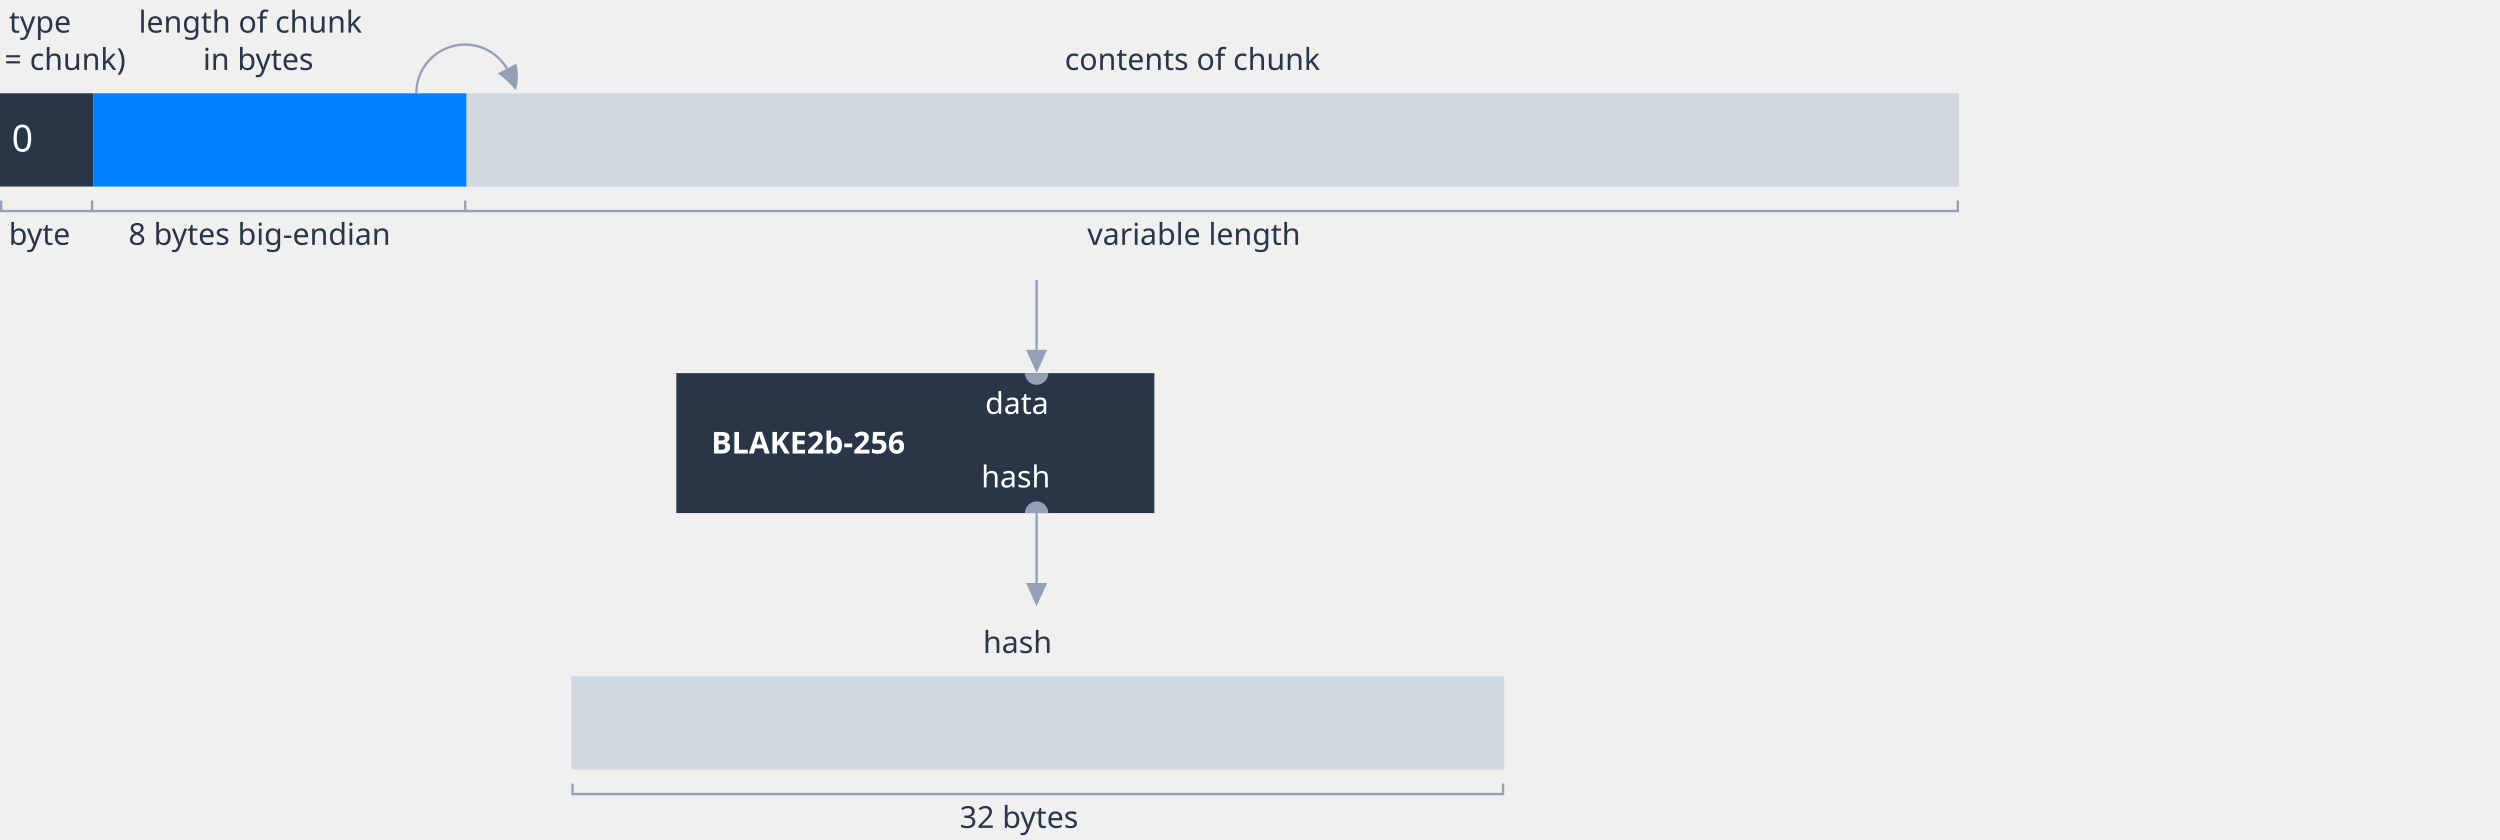
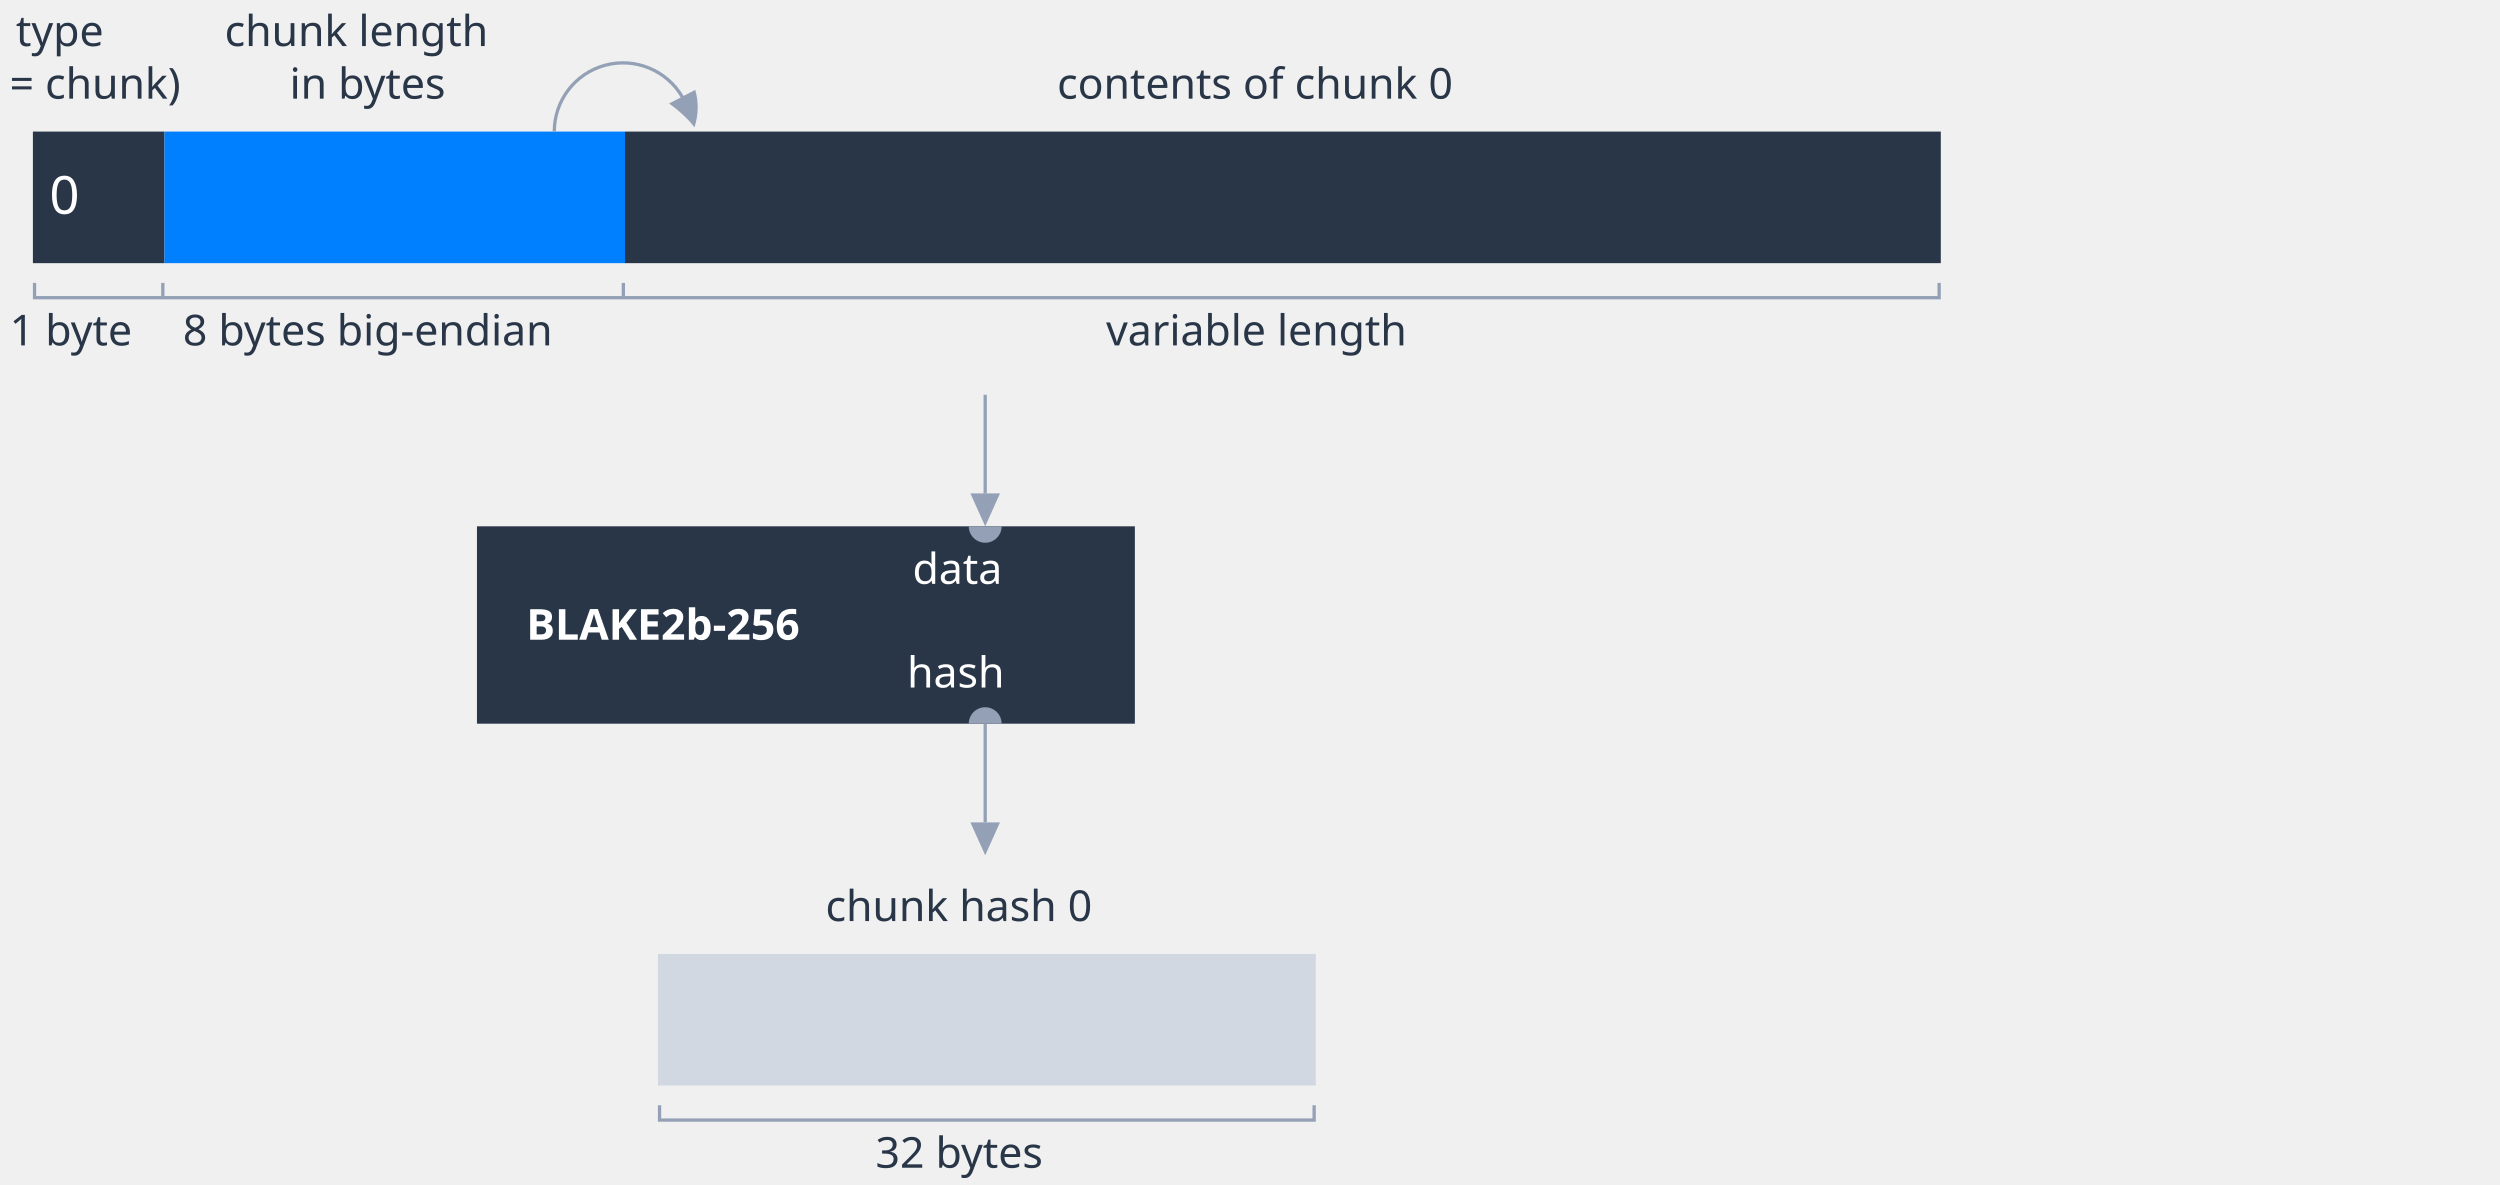
- <svg xmlns="http://www.w3.org/2000/svg" xmlns:xlink="http://www.w3.org/1999/xlink" width="1072" height="360" viewBox="0 0 1072 360" version="1.1" id="svg6" style="enable-background:new">
+ <svg xmlns="http://www.w3.org/2000/svg" xmlns:xlink="http://www.w3.org/1999/xlink" width="760" height="360" viewBox="0 0 760 360" version="1.1" id="svg6" style="enable-background:new">
  <defs id="defs2">
    <linearGradient id="linearGradient14597">
      <stop style="stop-color:#ffffff;stop-opacity:1;" offset="0" id="stop14593" />
      <stop style="stop-color:#ffffff;stop-opacity:0;" offset="1" id="stop14595" />
    </linearGradient>
    <linearGradient xlink:href="#linearGradient21451" id="linearGradient21453" x1="1025" y1="160" x2="1072" y2="160" gradientUnits="userSpaceOnUse" gradientTransform="translate(0,-220)" />
    <linearGradient id="linearGradient21451">
      <stop style="stop-color:#007fff;stop-opacity:1;" offset="0" id="stop21447" />
      <stop style="stop-color:#007fff;stop-opacity:0;" offset="1" id="stop21449" />
    </linearGradient>
    <linearGradient xlink:href="#linearGradient14597" id="linearGradient14599" x1="1072" y1="-19" x2="1025" y2="-19" gradientUnits="userSpaceOnUse" gradientTransform="matrix(2.06383,0,0,1,-1140.426,500)" />
  </defs>
  <g id="layer1" transform="translate(0,-140)" style="display:inline">
    <text xml:space="preserve" style="color:#000000;font-style:normal;font-variant:normal;font-weight:normal;font-stretch:normal;font-size:9px;line-height:1;font-family:'Source Sans Pro';-inkscape-font-specification:'Source Sans Pro';text-indent:0;text-align:center;text-decoration:none;text-decoration-line:none;letter-spacing:0px;word-spacing:0px;text-transform:none;writing-mode:lr-tb;direction:ltr;baseline-shift:baseline;text-anchor:middle;display:inline;overflow:visible;visibility:visible;fill:#000000;fill-opacity:1;fill-rule:nonzero;stroke:none;stroke-width:1px;stroke-linecap:butt;stroke-linejoin:miter;stroke-opacity:1;marker:none;enable-background:accumulate" x="140" y="1471" id="text907">
      <tspan id="tspan905" x="140" y="1477.75" />
    </text>
    <text xml:space="preserve" style="color:#000000;font-style:normal;font-variant:normal;font-weight:normal;font-stretch:normal;font-size:9px;line-height:1;font-family:'Source Sans Pro';-inkscape-font-specification:'Source Sans Pro';text-indent:0;text-align:center;text-decoration:none;text-decoration-line:none;letter-spacing:0px;word-spacing:0px;text-transform:none;writing-mode:lr-tb;direction:ltr;baseline-shift:baseline;text-anchor:middle;display:inline;overflow:visible;visibility:visible;fill:#000000;fill-opacity:1;fill-rule:nonzero;stroke:none;stroke-width:1px;stroke-linecap:butt;stroke-linejoin:miter;stroke-opacity:1;marker:none;enable-background:accumulate" x="280.475" y="502.637" id="text2284">
      <tspan id="tspan2282" x="280.475" y="509.387" />
    </text>
    <text xml:space="preserve" style="color:#000000;font-style:normal;font-variant:normal;font-weight:normal;font-stretch:normal;font-size:9px;line-height:1;font-family:'Source Sans Pro';-inkscape-font-specification:'Source Sans Pro';text-indent:0;text-align:center;text-decoration:none;text-decoration-line:none;letter-spacing:0px;word-spacing:0px;text-transform:none;writing-mode:lr-tb;direction:ltr;baseline-shift:baseline;text-anchor:middle;display:inline;overflow:visible;visibility:visible;fill:#000000;fill-opacity:1;fill-rule:nonzero;stroke:none;stroke-width:1px;stroke-linecap:butt;stroke-linejoin:miter;stroke-opacity:1;marker:none;enable-background:accumulate" x="500" y="2221" id="text3035">
      <tspan id="tspan3033" x="500" y="2227.75" />
    </text>
    <text xml:space="preserve" style="color:#000000;font-style:normal;font-variant:normal;font-weight:normal;font-stretch:normal;font-size:9px;line-height:1;font-family:'Source Sans Pro';-inkscape-font-specification:'Source Sans Pro';text-indent:0;text-align:center;text-decoration:none;text-decoration-line:none;letter-spacing:0px;word-spacing:0px;text-transform:none;writing-mode:lr-tb;direction:ltr;baseline-shift:baseline;text-anchor:middle;display:inline;overflow:visible;visibility:visible;fill:#000000;fill-opacity:1;fill-rule:nonzero;stroke:none;stroke-width:1px;stroke-linecap:butt;stroke-linejoin:miter;stroke-opacity:1;marker:none;enable-background:accumulate" x="220" y="1391" id="text4349">
      <tspan id="tspan4347" x="220" y="1397.75" />
    </text>
    <text xml:space="preserve" style="color:#000000;font-style:normal;font-variant:normal;font-weight:normal;font-stretch:normal;font-size:9px;line-height:1;font-family:'Source Sans Pro';-inkscape-font-specification:'Source Sans Pro';text-indent:0;text-align:center;text-decoration:none;text-decoration-line:none;letter-spacing:0px;word-spacing:0px;text-transform:none;writing-mode:lr-tb;direction:ltr;baseline-shift:baseline;text-anchor:middle;display:inline;overflow:visible;visibility:visible;fill:#000000;fill-opacity:1;fill-rule:nonzero;stroke:none;stroke-width:1px;stroke-linecap:butt;stroke-linejoin:miter;stroke-opacity:1;marker:none;enable-background:accumulate" x="340" y="481" id="text5553">
      <tspan id="tspan5551" x="340" y="487.75" />
    </text>
-     <rect style="color:#000000;display:inline;overflow:visible;opacity:1;vector-effect:none;fill:#2aca4b;fill-opacity:1;stroke:none;stroke-width:1;stroke-linecap:butt;stroke-linejoin:miter;stroke-miterlimit:4;stroke-dasharray:none;stroke-dashoffset:0;stroke-opacity:1;marker:none;marker-start:none;marker-mid:none;marker-end:none;paint-order:fill markers stroke" id="rect31" width="40" height="40" x="0" y="90" />
-     <rect y="90" x="50" height="40" width="40" id="rect67" style="color:#000000;display:inline;overflow:visible;opacity:1;vector-effect:none;fill:#007fff;fill-opacity:1;stroke:none;stroke-width:1;stroke-linecap:butt;stroke-linejoin:miter;stroke-miterlimit:4;stroke-dasharray:none;stroke-dashoffset:0;stroke-opacity:1;marker:none;marker-start:none;marker-mid:none;marker-end:none;paint-order:fill markers stroke" />
-     <rect style="color:#000000;display:inline;overflow:visible;opacity:1;vector-effect:none;fill:#293648;fill-opacity:1;stroke:none;stroke-width:1;stroke-linecap:butt;stroke-linejoin:miter;stroke-miterlimit:4;stroke-dasharray:none;stroke-dashoffset:0;stroke-opacity:1;marker:none;marker-start:none;marker-mid:none;marker-end:none;paint-order:fill markers stroke" id="rect877" width="40" height="40" x="100" y="90" />
-     <rect y="90" x="150" height="40" width="40" id="rect879" style="color:#000000;display:inline;overflow:visible;opacity:1;vector-effect:none;fill:#eeeeee;fill-opacity:1;stroke:none;stroke-width:1;stroke-linecap:butt;stroke-linejoin:miter;stroke-miterlimit:4;stroke-dasharray:none;stroke-dashoffset:0;stroke-opacity:1;marker:none;marker-start:none;marker-mid:none;marker-end:none;paint-order:fill markers stroke" />
-     <rect style="color:#000000;display:inline;overflow:visible;opacity:1;vector-effect:none;fill:#93a0b6;fill-opacity:1;stroke:none;stroke-width:1;stroke-linecap:butt;stroke-linejoin:miter;stroke-miterlimit:4;stroke-dasharray:none;stroke-dashoffset:0;stroke-opacity:1;marker:none;marker-start:none;marker-mid:none;marker-end:none;paint-order:fill markers stroke" id="rect881" width="40" height="40" x="250" y="90" />
-     <rect style="color:#000000;display:inline;overflow:visible;opacity:1;vector-effect:none;fill:#d2d8e1;fill-opacity:1;stroke:none;stroke-width:1;stroke-linecap:butt;stroke-linejoin:miter;stroke-miterlimit:4;stroke-dasharray:none;stroke-dashoffset:0;stroke-opacity:1;marker:none;marker-start:none;marker-mid:none;marker-end:none;paint-order:fill markers stroke" id="rect1986" width="40" height="40" x="200" y="90" />
    <text xml:space="preserve" style="color:#000000;font-style:normal;font-variant:normal;font-weight:normal;font-stretch:normal;font-size:9px;line-height:1;font-family:'Source Sans Pro';-inkscape-font-specification:'Source Sans Pro';text-indent:0;text-align:center;text-decoration:none;text-decoration-line:none;letter-spacing:0px;word-spacing:0px;text-transform:none;writing-mode:lr-tb;direction:ltr;baseline-shift:baseline;text-anchor:middle;display:inline;overflow:visible;visibility:visible;fill:#000000;fill-opacity:1;fill-rule:nonzero;stroke:none;stroke-width:1px;stroke-linecap:butt;stroke-linejoin:miter;stroke-opacity:1;marker:none;enable-background:accumulate" x="250" y="-130" id="text1132">
      <tspan id="tspan1130" x="250" y="-123.25" />
    </text>
-     <text xml:space="preserve" style="color:#000000;font-style:normal;font-variant:normal;font-weight:normal;font-stretch:normal;font-size:13px;line-height:16px;font-family:'Source Sans Pro';-inkscape-font-specification:'Source Sans Pro';text-indent:0;text-align:center;text-decoration:none;text-decoration-line:none;letter-spacing:0px;word-spacing:0px;text-transform:none;writing-mode:lr-tb;direction:ltr;baseline-shift:baseline;text-anchor:middle;display:inline;overflow:visible;visibility:visible;fill:#293648;fill-opacity:1;fill-rule:nonzero;stroke:none;stroke-width:1px;stroke-linecap:butt;stroke-linejoin:miter;stroke-opacity:1;marker:none;enable-background:accumulate" x="519.754" y="170" id="text35643">
-       <tspan x="519.754" y="170" id="tspan35641">contents of chunk</tspan>
+     <text xml:space="preserve" style="color:#000000;font-style:normal;font-variant:normal;font-weight:normal;font-stretch:normal;font-size:13px;line-height:16px;font-family:'Source Sans Pro';-inkscape-font-specification:'Source Sans Pro';text-indent:0;text-align:center;text-decoration:none;text-decoration-line:none;letter-spacing:0px;word-spacing:0px;text-transform:none;writing-mode:lr-tb;direction:ltr;baseline-shift:baseline;text-anchor:middle;display:inline;overflow:visible;visibility:visible;fill:#293648;fill-opacity:1;fill-rule:nonzero;stroke:none;stroke-width:1px;stroke-linecap:butt;stroke-linejoin:miter;stroke-opacity:1;marker:none;enable-background:accumulate" x="389.981" y="170" id="text35643">
+       <tspan x="389.981" y="170" id="tspan35641">contents of chunk 0</tspan>
    </text>
-     <rect style="color:#000000;display:inline;overflow:visible;opacity:1;vector-effect:none;fill:#d2d8e1;fill-opacity:1;stroke:none;stroke-width:1;stroke-linecap:butt;stroke-linejoin:miter;stroke-miterlimit:4;stroke-dasharray:none;stroke-dashoffset:0;stroke-opacity:1;marker:none;marker-start:none;marker-mid:none;marker-end:none;paint-order:fill markers stroke" id="rect35651" width="640" height="40" x="200" y="180" />
-     <rect y="300" x="290" height="60" width="205" id="rect2639" style="color:#000000;display:inline;overflow:visible;opacity:1;vector-effect:none;fill:#293648;fill-opacity:1;stroke:none;stroke-width:1;stroke-linecap:butt;stroke-linejoin:miter;stroke-miterlimit:4;stroke-dasharray:none;stroke-dashoffset:0;stroke-opacity:1;marker:none;marker-start:none;marker-mid:none;marker-end:none;paint-order:fill markers stroke" />
-     <text id="text1883" y="334.479" x="305" style="color:#000000;font-style:normal;font-variant:normal;font-weight:bold;font-stretch:normal;font-size:13px;line-height:16px;font-family:'Source Sans Pro';-inkscape-font-specification:'Source Sans Pro Bold';font-variant-ligatures:normal;font-variant-position:normal;font-variant-caps:normal;font-variant-numeric:normal;font-variant-alternates:normal;font-feature-settings:normal;text-indent:0;text-align:start;text-decoration:none;text-decoration-line:none;text-decoration-style:solid;text-decoration-color:#000000;letter-spacing:0px;word-spacing:0px;text-transform:none;writing-mode:lr-tb;direction:ltr;text-orientation:mixed;dominant-baseline:auto;baseline-shift:baseline;text-anchor:start;white-space:normal;shape-padding:0;display:inline;overflow:visible;visibility:visible;opacity:1;vector-effect:none;fill:#ffffff;fill-opacity:1;fill-rule:nonzero;stroke:none;stroke-width:1px;stroke-linecap:butt;stroke-linejoin:miter;stroke-miterlimit:4;stroke-dasharray:none;stroke-dashoffset:0;stroke-opacity:1;marker:none;enable-background:accumulate" xml:space="preserve">
-       <tspan y="334.479" x="305" id="tspan1881">BLAKE2b-256</tspan>
+     <rect style="color:#000000;display:inline;overflow:visible;opacity:1;vector-effect:none;fill:#293648;fill-opacity:1;stroke:none;stroke-width:1;stroke-linecap:butt;stroke-linejoin:miter;stroke-miterlimit:4;stroke-dasharray:none;stroke-dashoffset:0;stroke-opacity:1;marker:none;marker-start:none;marker-mid:none;marker-end:none;paint-order:fill markers stroke;enable-background:new" id="rect35651" width="400" height="40" x="190" y="180" />
+     <rect y="300" x="145" height="60" width="200" id="rect2639" style="color:#000000;display:inline;overflow:visible;opacity:1;vector-effect:none;fill:#293648;fill-opacity:1;stroke:none;stroke-width:1;stroke-linecap:butt;stroke-linejoin:miter;stroke-miterlimit:4;stroke-dasharray:none;stroke-dashoffset:0;stroke-opacity:1;marker:none;marker-start:none;marker-mid:none;marker-end:none;paint-order:fill markers stroke;enable-background:new" />
+     <text id="text1883" y="334.479" x="160" style="color:#000000;font-style:normal;font-variant:normal;font-weight:bold;font-stretch:normal;font-size:13px;line-height:16px;font-family:'Source Sans Pro';-inkscape-font-specification:'Source Sans Pro Bold';font-variant-ligatures:normal;font-variant-position:normal;font-variant-caps:normal;font-variant-numeric:normal;font-variant-alternates:normal;font-feature-settings:normal;text-indent:0;text-align:start;text-decoration:none;text-decoration-line:none;text-decoration-style:solid;text-decoration-color:#000000;letter-spacing:0px;word-spacing:0px;text-transform:none;writing-mode:lr-tb;direction:ltr;text-orientation:mixed;dominant-baseline:auto;baseline-shift:baseline;text-anchor:start;white-space:normal;shape-padding:0;display:inline;overflow:visible;visibility:visible;opacity:1;vector-effect:none;fill:#ffffff;fill-opacity:1;fill-rule:nonzero;stroke:none;stroke-width:1px;stroke-linecap:butt;stroke-linejoin:miter;stroke-miterlimit:4;stroke-dasharray:none;stroke-dashoffset:0;stroke-opacity:1;marker:none;enable-background:accumulate" xml:space="preserve">
+       <tspan y="334.479" x="160" id="tspan1881">BLAKE2b-256</tspan>
    </text>
-     <text id="text2687" y="317.5" x="444.5" style="color:#000000;font-style:normal;font-variant:normal;font-weight:normal;font-stretch:normal;font-size:13px;line-height:16px;font-family:'Source Sans Pro';-inkscape-font-specification:'Source Sans Pro';text-indent:0;text-align:center;text-decoration:none;text-decoration-line:none;letter-spacing:0px;word-spacing:0px;text-transform:none;writing-mode:lr-tb;direction:ltr;baseline-shift:baseline;text-anchor:middle;display:inline;overflow:visible;visibility:visible;fill:#ffffff;fill-opacity:1;fill-rule:nonzero;stroke:none;stroke-width:1px;stroke-linecap:butt;stroke-linejoin:miter;stroke-opacity:1;marker:none;enable-background:accumulate" xml:space="preserve">
-       <tspan id="tspan2685" y="317.5" x="444.5">data</tspan>
+     <text id="text2687" y="317.5" x="299.5" style="color:#000000;font-style:normal;font-variant:normal;font-weight:normal;font-stretch:normal;font-size:13px;line-height:16px;font-family:'Source Sans Pro';-inkscape-font-specification:'Source Sans Pro';text-indent:0;text-align:center;text-decoration:none;text-decoration-line:none;letter-spacing:0px;word-spacing:0px;text-transform:none;writing-mode:lr-tb;direction:ltr;baseline-shift:baseline;text-anchor:middle;display:inline;overflow:visible;visibility:visible;fill:#ffffff;fill-opacity:1;fill-rule:nonzero;stroke:none;stroke-width:1px;stroke-linecap:butt;stroke-linejoin:miter;stroke-opacity:1;marker:none;enable-background:accumulate" xml:space="preserve">
+       <tspan id="tspan2685" y="317.5" x="299.5">data</tspan>
    </text>
-     <path d="m 449.5,300 a 5,5 0 0 1 -2.5,4.33 5,5 0 0 1 -5,0 5,5 0 0 1 -2.5,-4.33" id="path2689" style="color:#000000;overflow:visible;opacity:1;vector-effect:none;fill:#93a0b6;fill-opacity:1;stroke:none;stroke-width:1;stroke-linecap:butt;stroke-linejoin:miter;stroke-miterlimit:4;stroke-dasharray:none;stroke-dashoffset:0;stroke-opacity:1;marker:none;marker-start:none;marker-mid:none;marker-end:none;paint-order:fill markers stroke" />
-     <path d="m 449.5,-360 a 5,5 0 0 1 -2.5,4.33 5,5 0 0 1 -5,0 5,5 0 0 1 -2.5,-4.33" id="path2691" style="color:#000000;overflow:visible;opacity:1;vector-effect:none;fill:#93a0b6;fill-opacity:1;stroke:none;stroke-width:1;stroke-linecap:butt;stroke-linejoin:miter;stroke-miterlimit:4;stroke-dasharray:none;stroke-dashoffset:0;stroke-opacity:1;marker:none;marker-start:none;marker-mid:none;marker-end:none;paint-order:fill markers stroke" transform="scale(1,-1)" />
-     <text xml:space="preserve" style="color:#000000;font-style:normal;font-variant:normal;font-weight:normal;font-stretch:normal;font-size:13px;line-height:16px;font-family:'Source Sans Pro';-inkscape-font-specification:'Source Sans Pro';text-indent:0;text-align:center;text-decoration:none;text-decoration-line:none;letter-spacing:0px;word-spacing:0px;text-transform:none;writing-mode:lr-tb;direction:ltr;baseline-shift:baseline;text-anchor:middle;display:inline;overflow:visible;visibility:visible;fill:#ffffff;fill-opacity:1;fill-rule:nonzero;stroke:none;stroke-width:1px;stroke-linecap:butt;stroke-linejoin:miter;stroke-opacity:1;marker:none;enable-background:accumulate" x="444" y="349" id="text2695">
-       <tspan x="444" y="349" id="tspan2693">hash</tspan>
+     <path d="m 304.5,300 a 5,5 0 0 1 -2.5,4.33 5,5 0 0 1 -5,0 5,5 0 0 1 -2.5,-4.33" id="path2689" style="color:#000000;display:inline;overflow:visible;opacity:1;vector-effect:none;fill:#93a0b6;fill-opacity:1;stroke:none;stroke-width:1;stroke-linecap:butt;stroke-linejoin:miter;stroke-miterlimit:4;stroke-dasharray:none;stroke-dashoffset:0;stroke-opacity:1;marker:none;marker-start:none;marker-mid:none;marker-end:none;paint-order:fill markers stroke;enable-background:new" />
+     <path d="m 304.5,-360 a 5,5 0 0 1 -2.5,4.33 5,5 0 0 1 -5,0 5,5 0 0 1 -2.5,-4.33" id="path2691" style="color:#000000;display:inline;overflow:visible;opacity:1;vector-effect:none;fill:#93a0b6;fill-opacity:1;stroke:none;stroke-width:1;stroke-linecap:butt;stroke-linejoin:miter;stroke-miterlimit:4;stroke-dasharray:none;stroke-dashoffset:0;stroke-opacity:1;marker:none;marker-start:none;marker-mid:none;marker-end:none;paint-order:fill markers stroke;enable-background:new" transform="scale(1,-1)" />
+     <text xml:space="preserve" style="color:#000000;font-style:normal;font-variant:normal;font-weight:normal;font-stretch:normal;font-size:13px;line-height:16px;font-family:'Source Sans Pro';-inkscape-font-specification:'Source Sans Pro';text-indent:0;text-align:center;text-decoration:none;text-decoration-line:none;letter-spacing:0px;word-spacing:0px;text-transform:none;writing-mode:lr-tb;direction:ltr;baseline-shift:baseline;text-anchor:middle;display:inline;overflow:visible;visibility:visible;fill:#ffffff;fill-opacity:1;fill-rule:nonzero;stroke:none;stroke-width:1px;stroke-linecap:butt;stroke-linejoin:miter;stroke-opacity:1;marker:none;enable-background:accumulate" x="299" y="349" id="text2695">
+       <tspan x="299" y="349" id="tspan2693">hash</tspan>
    </text>
-     <path id="path7543" d="m 444.5,300 4.5,-10 h -9 z" style="color:#000000;display:inline;overflow:visible;opacity:1;vector-effect:none;fill:#93a0b6;fill-opacity:1;stroke:none;stroke-width:1px;stroke-linecap:butt;stroke-linejoin:miter;stroke-miterlimit:4;stroke-dasharray:none;stroke-dashoffset:0;stroke-opacity:1;marker:none;marker-start:none;marker-mid:none;marker-end:none;paint-order:fill markers stroke" />
-     <path id="path35707" d="m 444.5,260 v 30" style="color:#000000;display:inline;overflow:visible;opacity:1;vector-effect:none;fill:none;fill-opacity:1;stroke:#93a0b6;stroke-width:1;stroke-linecap:butt;stroke-linejoin:miter;stroke-miterlimit:4;stroke-dasharray:none;stroke-dashoffset:0;stroke-opacity:1;marker:none;marker-start:none;marker-mid:none;paint-order:fill markers stroke" />
-     <rect y="180" x="0" height="40" width="40" id="rect624" style="color:#000000;display:inline;overflow:visible;opacity:1;vector-effect:none;fill:#293648;fill-opacity:1;stroke:none;stroke-width:1;stroke-linecap:butt;stroke-linejoin:miter;stroke-miterlimit:4;stroke-dasharray:none;stroke-dashoffset:0;stroke-opacity:1;marker:none;marker-start:none;marker-mid:none;marker-end:none;paint-order:fill markers stroke" />
-     <rect style="color:#000000;display:inline;overflow:visible;opacity:1;vector-effect:none;fill:#007fff;fill-opacity:1;stroke:none;stroke-width:1;stroke-linecap:butt;stroke-linejoin:miter;stroke-miterlimit:4;stroke-dasharray:none;stroke-dashoffset:0;stroke-opacity:1;marker:none;marker-start:none;marker-mid:none;marker-end:none;paint-order:fill markers stroke" id="rect634" width="160" height="40" x="40" y="180" />
-     <path id="path1295" style="color:#000000;display:inline;overflow:visible;opacity:1;vector-effect:none;fill:none;fill-opacity:1;stroke:#93a0b6;stroke-width:1;stroke-linecap:butt;stroke-linejoin:miter;stroke-miterlimit:4;stroke-dasharray:none;stroke-dashoffset:0;stroke-opacity:1;marker:none;marker-start:none;marker-mid:none;marker-end:none;paint-order:fill markers stroke" d="m 39.5,230.5 h 160 v -4.5" />
-     <text id="text1299" y="245" x="119.727" style="color:#000000;font-style:normal;font-variant:normal;font-weight:normal;font-stretch:normal;font-size:13px;line-height:16px;font-family:'Source Sans Pro';-inkscape-font-specification:'Source Sans Pro';text-indent:0;text-align:center;text-decoration:none;text-decoration-line:none;letter-spacing:0px;word-spacing:0px;text-transform:none;writing-mode:lr-tb;direction:ltr;baseline-shift:baseline;text-anchor:middle;display:inline;overflow:visible;visibility:visible;fill:#293648;fill-opacity:1;fill-rule:nonzero;stroke:none;stroke-width:1px;stroke-linecap:butt;stroke-linejoin:miter;stroke-opacity:1;marker:none;enable-background:accumulate" xml:space="preserve">
-       <tspan id="tspan1297" y="245" x="119.727">8 bytes big-endian</tspan>
+     <path id="path7543" d="m 299.5,300 4.5,-10 h -9 z" style="color:#000000;display:inline;overflow:visible;opacity:1;vector-effect:none;fill:#93a0b6;fill-opacity:1;stroke:none;stroke-width:1px;stroke-linecap:butt;stroke-linejoin:miter;stroke-miterlimit:4;stroke-dasharray:none;stroke-dashoffset:0;stroke-opacity:1;marker:none;marker-start:none;marker-mid:none;marker-end:none;paint-order:fill markers stroke;enable-background:new" />
+     <path id="path35707" d="m 299.5,260 v 30" style="color:#000000;display:inline;overflow:visible;opacity:1;vector-effect:none;fill:none;fill-opacity:1;stroke:#93a0b6;stroke-width:1;stroke-linecap:butt;stroke-linejoin:miter;stroke-miterlimit:4;stroke-dasharray:none;stroke-dashoffset:0;stroke-opacity:1;marker:none;marker-start:none;marker-mid:none;paint-order:fill markers stroke;enable-background:new" />
+     <rect y="180" x="10" height="40" width="40" id="rect624" style="color:#000000;display:inline;overflow:visible;opacity:1;vector-effect:none;fill:#293648;fill-opacity:1;stroke:none;stroke-width:1;stroke-linecap:butt;stroke-linejoin:miter;stroke-miterlimit:4;stroke-dasharray:none;stroke-dashoffset:0;stroke-opacity:1;marker:none;marker-start:none;marker-mid:none;marker-end:none;paint-order:fill markers stroke;enable-background:new" />
+     <rect style="color:#000000;display:inline;overflow:visible;opacity:1;vector-effect:none;fill:#007fff;fill-opacity:1;stroke:none;stroke-width:1;stroke-linecap:butt;stroke-linejoin:miter;stroke-miterlimit:4;stroke-dasharray:none;stroke-dashoffset:0;stroke-opacity:1;marker:none;marker-start:none;marker-mid:none;marker-end:none;paint-order:fill markers stroke;enable-background:new" id="rect634" width="140" height="40" x="50" y="180" />
+     <text id="text1299" y="245" x="120.227" style="color:#000000;font-style:normal;font-variant:normal;font-weight:normal;font-stretch:normal;font-size:13px;line-height:16px;font-family:'Source Sans Pro';-inkscape-font-specification:'Source Sans Pro';text-indent:0;text-align:center;text-decoration:none;text-decoration-line:none;letter-spacing:0px;word-spacing:0px;text-transform:none;writing-mode:lr-tb;direction:ltr;baseline-shift:baseline;text-anchor:middle;display:inline;overflow:visible;visibility:visible;fill:#293648;fill-opacity:1;fill-rule:nonzero;stroke:none;stroke-width:1px;stroke-linecap:butt;stroke-linejoin:miter;stroke-opacity:1;marker:none;enable-background:accumulate" xml:space="preserve">
+       <tspan id="tspan1297" y="245" x="120.227">8 bytes big-endian</tspan>
    </text>
-     <text id="text1303" y="154" x="119.181" style="color:#000000;font-style:normal;font-variant:normal;font-weight:normal;font-stretch:normal;font-size:13px;line-height:16px;font-family:'Source Sans Pro';-inkscape-font-specification:'Source Sans Pro';text-indent:0;text-align:center;text-decoration:none;text-decoration-line:none;letter-spacing:0px;word-spacing:0px;text-transform:none;writing-mode:lr-tb;direction:ltr;baseline-shift:baseline;text-anchor:middle;display:inline;overflow:visible;visibility:visible;fill:#293648;fill-opacity:1;fill-rule:nonzero;stroke:none;stroke-width:1px;stroke-linecap:butt;stroke-linejoin:miter;stroke-opacity:1;marker:none;enable-background:accumulate" xml:space="preserve">
-       <tspan id="tspan1301" y="154" x="119.181">length of chunk</tspan>
-       <tspan y="170" x="119.181" id="tspan249">in bytes</tspan>
+     <text id="text1303" y="154" x="120.181" style="color:#000000;font-style:normal;font-variant:normal;font-weight:normal;font-stretch:normal;font-size:13px;line-height:16px;font-family:'Source Sans Pro';-inkscape-font-specification:'Source Sans Pro';text-indent:0;text-align:center;text-decoration:none;text-decoration-line:none;letter-spacing:0px;word-spacing:0px;text-transform:none;writing-mode:lr-tb;direction:ltr;baseline-shift:baseline;text-anchor:middle;display:inline;overflow:visible;visibility:visible;fill:#293648;fill-opacity:1;fill-rule:nonzero;stroke:none;stroke-width:1px;stroke-linecap:butt;stroke-linejoin:miter;stroke-opacity:1;marker:none;enable-background:accumulate" xml:space="preserve">
+       <tspan id="tspan1301" y="154" x="120.181">chunk length</tspan>
+       <tspan y="170" x="120.181" id="tspan249">in bytes</tspan>
    </text>
-     <text xml:space="preserve" style="color:#000000;font-style:normal;font-variant:normal;font-weight:normal;font-stretch:normal;font-size:13px;line-height:16px;font-family:'Source Sans Pro';-inkscape-font-specification:'Source Sans Pro';text-indent:0;text-align:center;text-decoration:none;text-decoration-line:none;letter-spacing:0px;word-spacing:0px;text-transform:none;writing-mode:lr-tb;direction:ltr;baseline-shift:baseline;text-anchor:middle;display:inline;overflow:visible;visibility:visible;fill:#293648;fill-opacity:1;fill-rule:nonzero;stroke:none;stroke-width:1px;stroke-linecap:butt;stroke-linejoin:miter;stroke-opacity:1;marker:none;enable-background:accumulate" x="29" y="154" id="text1307">
-       <tspan x="29" y="154" id="tspan1313">type</tspan>
-       <tspan x="29" y="170" id="tspan14445">(0 = chunk)</tspan>
+     <text xml:space="preserve" style="color:#000000;font-style:normal;font-variant:normal;font-weight:normal;font-stretch:normal;font-size:13px;line-height:16px;font-family:'Source Sans Pro';-inkscape-font-specification:'Source Sans Pro';text-indent:0;text-align:center;text-decoration:none;text-decoration-line:none;letter-spacing:0px;word-spacing:0px;text-transform:none;writing-mode:lr-tb;direction:ltr;baseline-shift:baseline;text-anchor:middle;display:inline;overflow:visible;visibility:visible;fill:#293648;fill-opacity:1;fill-rule:nonzero;stroke:none;stroke-width:1px;stroke-linecap:butt;stroke-linejoin:miter;stroke-opacity:1;marker:none;enable-background:accumulate" x="29.998" y="154" id="text1307">
+       <tspan x="29.998" y="154" id="tspan1313">type</tspan>
+       <tspan x="29.998" y="170" id="tspan14445">(0 = chunk)</tspan>
    </text>
-     <path style="color:#000000;display:inline;overflow:visible;opacity:1;vector-effect:none;fill:#93a0b6;fill-opacity:1;stroke:none;stroke-width:1px;stroke-linecap:butt;stroke-linejoin:miter;stroke-miterlimit:4;stroke-dasharray:none;stroke-dashoffset:0;stroke-opacity:1;marker:none;marker-start:none;marker-mid:none;marker-end:none;paint-order:fill markers stroke" d="m 444.5,400 4.5,-10 h -9 z" id="path14447" />
-     <path style="color:#000000;display:inline;overflow:visible;opacity:1;vector-effect:none;fill:none;fill-opacity:1;stroke:#93a0b6;stroke-width:1;stroke-linecap:butt;stroke-linejoin:miter;stroke-miterlimit:4;stroke-dasharray:none;stroke-dashoffset:0;stroke-opacity:1;marker:none;marker-start:none;marker-mid:none;paint-order:fill markers stroke" d="m 444.5,360 v 30" id="path14449" />
-     <path d="m 0.5,226 v 4.5 h 39 v -4.5" style="color:#000000;display:inline;overflow:visible;opacity:1;vector-effect:none;fill:none;fill-opacity:1;stroke:#93a0b6;stroke-width:1;stroke-linecap:butt;stroke-linejoin:miter;stroke-miterlimit:4;stroke-dasharray:none;stroke-dashoffset:0;stroke-opacity:1;marker:none;marker-start:none;marker-mid:none;marker-end:none;paint-order:fill markers stroke" id="path243" />
-     <text xml:space="preserve" style="color:#000000;font-style:normal;font-variant:normal;font-weight:normal;font-stretch:normal;font-size:13px;line-height:16px;font-family:'Source Sans Pro';-inkscape-font-specification:'Source Sans Pro';text-indent:0;text-align:center;text-decoration:none;text-decoration-line:none;letter-spacing:0px;word-spacing:0px;text-transform:none;writing-mode:lr-tb;direction:ltr;baseline-shift:baseline;text-anchor:middle;display:inline;overflow:visible;visibility:visible;fill:#293648;fill-opacity:1;fill-rule:nonzero;stroke:none;stroke-width:1px;stroke-linecap:butt;stroke-linejoin:miter;stroke-opacity:1;marker:none;enable-background:accumulate" x="20" y="245" id="text247">
-       <tspan x="20" y="245" id="tspan245">1 byte</tspan>
+     <path style="color:#000000;display:inline;overflow:visible;opacity:1;vector-effect:none;fill:#93a0b6;fill-opacity:1;stroke:none;stroke-width:1px;stroke-linecap:butt;stroke-linejoin:miter;stroke-miterlimit:4;stroke-dasharray:none;stroke-dashoffset:0;stroke-opacity:1;marker:none;marker-start:none;marker-mid:none;marker-end:none;paint-order:fill markers stroke;enable-background:new" d="m 299.5,400 4.5,-10 h -9 z" id="path14447" />
+     <path style="color:#000000;display:inline;overflow:visible;opacity:1;vector-effect:none;fill:none;fill-opacity:1;stroke:#93a0b6;stroke-width:1;stroke-linecap:butt;stroke-linejoin:miter;stroke-miterlimit:4;stroke-dasharray:none;stroke-dashoffset:0;stroke-opacity:1;marker:none;marker-start:none;marker-mid:none;paint-order:fill markers stroke;enable-background:new" d="m 299.5,360 v 30" id="path14449" />
+     <text xml:space="preserve" style="color:#000000;font-style:normal;font-variant:normal;font-weight:normal;font-stretch:normal;font-size:13px;line-height:16px;font-family:'Source Sans Pro';-inkscape-font-specification:'Source Sans Pro';text-indent:0;text-align:center;text-decoration:none;text-decoration-line:none;letter-spacing:0px;word-spacing:0px;text-transform:none;writing-mode:lr-tb;direction:ltr;baseline-shift:baseline;text-anchor:middle;display:inline;overflow:visible;visibility:visible;fill:#293648;fill-opacity:1;fill-rule:nonzero;stroke:none;stroke-width:1px;stroke-linecap:butt;stroke-linejoin:miter;stroke-opacity:1;marker:none;enable-background:accumulate" x="30" y="245" id="text247">
+       <tspan x="30" y="245" id="tspan245">1 byte</tspan>
    </text>
-     <g id="g7591" transform="translate(0,10)">
+     <g style="display:inline;enable-background:new" id="g7591" transform="translate(-9.999997,10)">
      <path transform="scale(1,-1)" style="color:#000000;display:inline;overflow:visible;opacity:1;vector-effect:none;fill:none;fill-opacity:1;stroke:#93a0b6;stroke-width:1;stroke-linecap:butt;stroke-linejoin:miter;stroke-miterlimit:4;stroke-dasharray:none;stroke-dashoffset:0;stroke-opacity:1;marker:none;marker-start:none;marker-mid:none;marker-end:none;paint-order:fill markers stroke;enable-background:new" id="path14500" d="m 217.476,-159.556 a 20.887,20.887 0 0 1 -23.495,9.732 20.887,20.887 0 0 1 -15.481,-20.176" />
      <path style="color:#000000;display:inline;overflow:visible;opacity:1;vector-effect:none;fill:#93a0b6;fill-opacity:1;stroke:none;stroke-width:1px;stroke-linecap:butt;stroke-linejoin:miter;stroke-miterlimit:4;stroke-dasharray:none;stroke-dashoffset:0;stroke-opacity:1;marker:none;marker-start:none;marker-mid:none;marker-end:none;paint-order:fill markers stroke;enable-background:new" d="m 221.108,168.723 c 1.203,-3.703 1.354,-7.48 0.25,-11.41 l -7.979,4.163 c 2.611,1.753 6.259,5.105 7.729,7.247 z" id="path14502" />
    </g>
-     <path d="m 199.5,230.5 h 640 v -4.5" style="color:#000000;display:inline;overflow:visible;opacity:1;vector-effect:none;fill:none;fill-opacity:1;stroke:#93a0b6;stroke-width:1;stroke-linecap:butt;stroke-linejoin:miter;stroke-miterlimit:4;stroke-dasharray:none;stroke-dashoffset:0;stroke-opacity:1;marker:none;marker-start:none;marker-mid:none;marker-end:none;paint-order:fill markers stroke" id="path7583" />
-     <text xml:space="preserve" style="color:#000000;font-style:normal;font-variant:normal;font-weight:normal;font-stretch:normal;font-size:13px;line-height:16px;font-family:'Source Sans Pro';-inkscape-font-specification:'Source Sans Pro';text-indent:0;text-align:center;text-decoration:none;text-decoration-line:none;letter-spacing:0px;word-spacing:0px;text-transform:none;writing-mode:lr-tb;direction:ltr;baseline-shift:baseline;text-anchor:middle;display:inline;overflow:visible;visibility:visible;fill:#293648;fill-opacity:1;fill-rule:nonzero;stroke:none;stroke-width:1px;stroke-linecap:butt;stroke-linejoin:miter;stroke-opacity:1;marker:none;enable-background:accumulate" x="520.402" y="245" id="text7587">
-       <tspan x="520.402" y="245" id="tspan7585">variable length</tspan>
+     <path id="path7583" style="color:#000000;display:inline;overflow:visible;opacity:1;vector-effect:none;fill:none;fill-opacity:1;stroke:#93a0b6;stroke-width:1;stroke-linecap:butt;stroke-linejoin:miter;stroke-miterlimit:4;stroke-dasharray:none;stroke-dashoffset:0;stroke-opacity:1;marker:none;marker-start:none;marker-mid:none;marker-end:none;paint-order:fill markers stroke;enable-background:new" d="m 189.5,230.5 h 400 v -4.5 m -579,0 v 4.5 h 39 v -4.5 m 0,4.5 h 140 v -4.5" />
+     <text xml:space="preserve" style="color:#000000;font-style:normal;font-variant:normal;font-weight:normal;font-stretch:normal;font-size:13px;line-height:16px;font-family:'Source Sans Pro';-inkscape-font-specification:'Source Sans Pro';text-indent:0;text-align:center;text-decoration:none;text-decoration-line:none;letter-spacing:0px;word-spacing:0px;text-transform:none;writing-mode:lr-tb;direction:ltr;baseline-shift:baseline;text-anchor:middle;display:inline;overflow:visible;visibility:visible;fill:#293648;fill-opacity:1;fill-rule:nonzero;stroke:none;stroke-width:1px;stroke-linecap:butt;stroke-linejoin:miter;stroke-opacity:1;marker:none;enable-background:accumulate" x="390.402" y="245" id="text7587">
+       <tspan x="390.402" y="245" id="tspan7585">variable length</tspan>
    </text>
-     <text id="text2904" y="205" x="20" style="color:#000000;font-style:normal;font-variant:normal;font-weight:normal;font-stretch:normal;font-size:16px;line-height:16px;font-family:'Source Sans Pro';-inkscape-font-specification:'Source Sans Pro';text-indent:0;text-align:center;text-decoration:none;text-decoration-line:none;letter-spacing:0px;word-spacing:0px;text-transform:none;writing-mode:lr-tb;direction:ltr;baseline-shift:baseline;text-anchor:middle;display:inline;overflow:visible;visibility:visible;fill:#ffffff;fill-opacity:1;fill-rule:nonzero;stroke:none;stroke-width:1px;stroke-linecap:butt;stroke-linejoin:miter;stroke-opacity:1;marker:none;enable-background:accumulate" xml:space="preserve">
-       <tspan id="tspan2902" y="205" x="20">0</tspan>
+     <text id="text2904" y="205" x="30" style="color:#000000;font-style:normal;font-variant:normal;font-weight:normal;font-stretch:normal;font-size:16px;line-height:16px;font-family:'Source Sans Pro';-inkscape-font-specification:'Source Sans Pro';text-indent:0;text-align:center;text-decoration:none;text-decoration-line:none;letter-spacing:0px;word-spacing:0px;text-transform:none;writing-mode:lr-tb;direction:ltr;baseline-shift:baseline;text-anchor:middle;display:inline;overflow:visible;visibility:visible;fill:#ffffff;fill-opacity:1;fill-rule:nonzero;stroke:none;stroke-width:1px;stroke-linecap:butt;stroke-linejoin:miter;stroke-opacity:1;marker:none;enable-background:accumulate" xml:space="preserve">
+       <tspan id="tspan2902" y="205" x="30">0</tspan>
    </text>
-     <text id="text13416" y="420" x="444.754" style="color:#000000;font-style:normal;font-variant:normal;font-weight:normal;font-stretch:normal;font-size:13px;line-height:16px;font-family:'Source Sans Pro';-inkscape-font-specification:'Source Sans Pro';text-indent:0;text-align:center;text-decoration:none;text-decoration-line:none;letter-spacing:0px;word-spacing:0px;text-transform:none;writing-mode:lr-tb;direction:ltr;baseline-shift:baseline;text-anchor:middle;display:inline;overflow:visible;visibility:visible;fill:#293648;fill-opacity:1;fill-rule:nonzero;stroke:none;stroke-width:1px;stroke-linecap:butt;stroke-linejoin:miter;stroke-opacity:1;marker:none;enable-background:accumulate" xml:space="preserve">
-       <tspan id="tspan13414" y="420" x="444.754">hash</tspan>
+     <text id="text13416" y="420" x="299.948" style="color:#000000;font-style:normal;font-variant:normal;font-weight:normal;font-stretch:normal;font-size:13px;line-height:16px;font-family:'Source Sans Pro';-inkscape-font-specification:'Source Sans Pro';text-indent:0;text-align:center;text-decoration:none;text-decoration-line:none;letter-spacing:0px;word-spacing:0px;text-transform:none;writing-mode:lr-tb;direction:ltr;baseline-shift:baseline;text-anchor:middle;display:inline;overflow:visible;visibility:visible;fill:#293648;fill-opacity:1;fill-rule:nonzero;stroke:none;stroke-width:1px;stroke-linecap:butt;stroke-linejoin:miter;stroke-opacity:1;marker:none;enable-background:accumulate" xml:space="preserve">
+       <tspan id="tspan13414" y="420" x="299.948">chunk hash 0</tspan>
    </text>
-     <rect y="430" x="245" height="40" width="400" id="rect13418" style="color:#000000;display:inline;overflow:visible;opacity:1;vector-effect:none;fill:#d2d8e1;fill-opacity:1;stroke:none;stroke-width:1;stroke-linecap:butt;stroke-linejoin:miter;stroke-miterlimit:4;stroke-dasharray:none;stroke-dashoffset:0;stroke-opacity:1;marker:none;marker-start:none;marker-mid:none;marker-end:none;paint-order:fill markers stroke" />
-     <path id="path13420" style="color:#000000;display:inline;overflow:visible;opacity:1;vector-effect:none;fill:none;fill-opacity:1;stroke:#93a0b6;stroke-width:1;stroke-linecap:butt;stroke-linejoin:miter;stroke-miterlimit:4;stroke-dasharray:none;stroke-dashoffset:0;stroke-opacity:1;marker:none;marker-start:none;marker-mid:none;marker-end:none;paint-order:fill markers stroke" d="m 644.5,476 v 4.5 h -399 v -4.5" />
-     <text id="text13424" y="495" x="445.402" style="color:#000000;font-style:normal;font-variant:normal;font-weight:normal;font-stretch:normal;font-size:13px;line-height:16px;font-family:'Source Sans Pro';-inkscape-font-specification:'Source Sans Pro';text-indent:0;text-align:center;text-decoration:none;text-decoration-line:none;letter-spacing:0px;word-spacing:0px;text-transform:none;writing-mode:lr-tb;direction:ltr;baseline-shift:baseline;text-anchor:middle;display:inline;overflow:visible;visibility:visible;fill:#293648;fill-opacity:1;fill-rule:nonzero;stroke:none;stroke-width:1px;stroke-linecap:butt;stroke-linejoin:miter;stroke-opacity:1;marker:none;enable-background:accumulate" xml:space="preserve">
-       <tspan id="tspan13422" y="495" x="445.402">32 bytes</tspan>
+     <rect y="430" x="200" height="40" width="200" id="rect13418" style="color:#000000;display:inline;overflow:visible;opacity:1;vector-effect:none;fill:#d2d8e1;fill-opacity:1;stroke:none;stroke-width:1;stroke-linecap:butt;stroke-linejoin:miter;stroke-miterlimit:4;stroke-dasharray:none;stroke-dashoffset:0;stroke-opacity:1;marker:none;marker-start:none;marker-mid:none;marker-end:none;paint-order:fill markers stroke;enable-background:new" />
+     <path id="path13420" style="color:#000000;display:inline;overflow:visible;opacity:1;vector-effect:none;fill:none;fill-opacity:1;stroke:#93a0b6;stroke-width:1;stroke-linecap:butt;stroke-linejoin:miter;stroke-miterlimit:4;stroke-dasharray:none;stroke-dashoffset:0;stroke-opacity:1;marker:none;marker-start:none;marker-mid:none;marker-end:none;paint-order:fill markers stroke;enable-background:new" d="m 399.5,476 v 4.5 h -199 v -4.5" />
+     <text id="text13424" y="495" x="300.045" style="color:#000000;font-style:normal;font-variant:normal;font-weight:normal;font-stretch:normal;font-size:13px;line-height:16px;font-family:'Source Sans Pro';-inkscape-font-specification:'Source Sans Pro';text-indent:0;text-align:center;text-decoration:none;text-decoration-line:none;letter-spacing:0px;word-spacing:0px;text-transform:none;writing-mode:lr-tb;direction:ltr;baseline-shift:baseline;text-anchor:middle;display:inline;overflow:visible;visibility:visible;fill:#293648;fill-opacity:1;fill-rule:nonzero;stroke:none;stroke-width:1px;stroke-linecap:butt;stroke-linejoin:miter;stroke-opacity:1;marker:none;enable-background:accumulate" xml:space="preserve">
+       <tspan id="tspan13422" y="495" x="300.045">32 bytes</tspan>
    </text>
  </g>
</svg>
